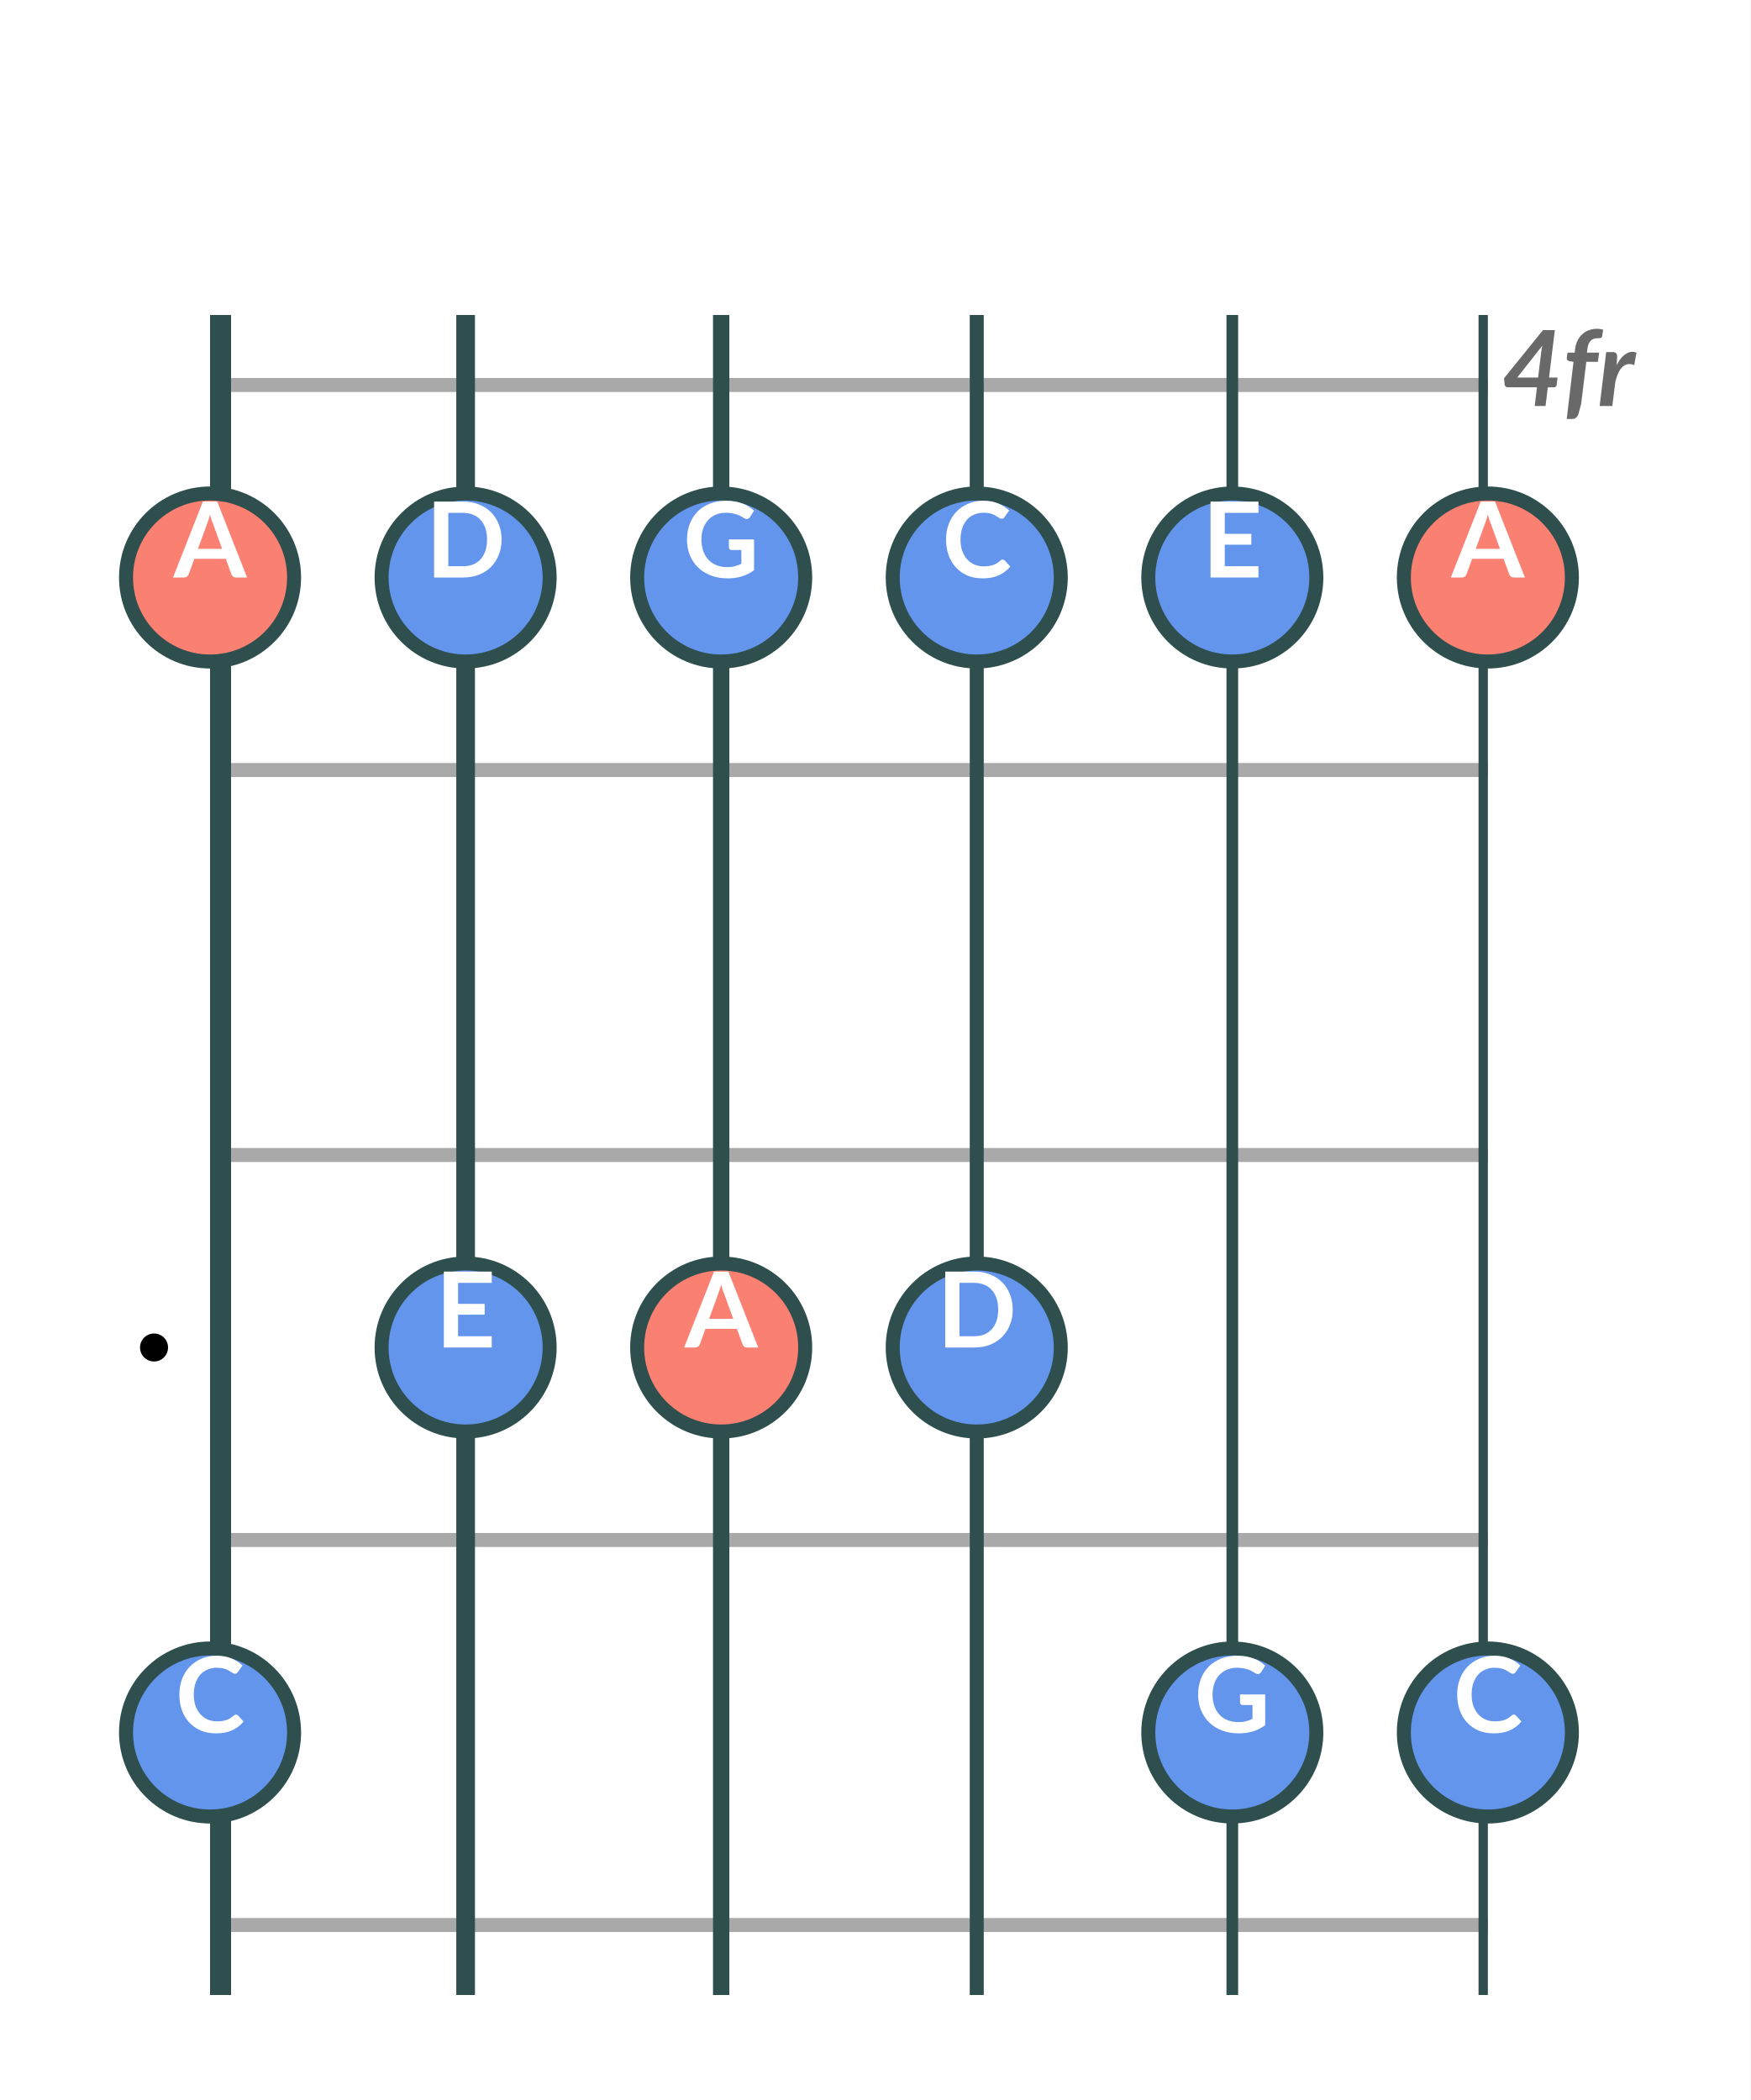
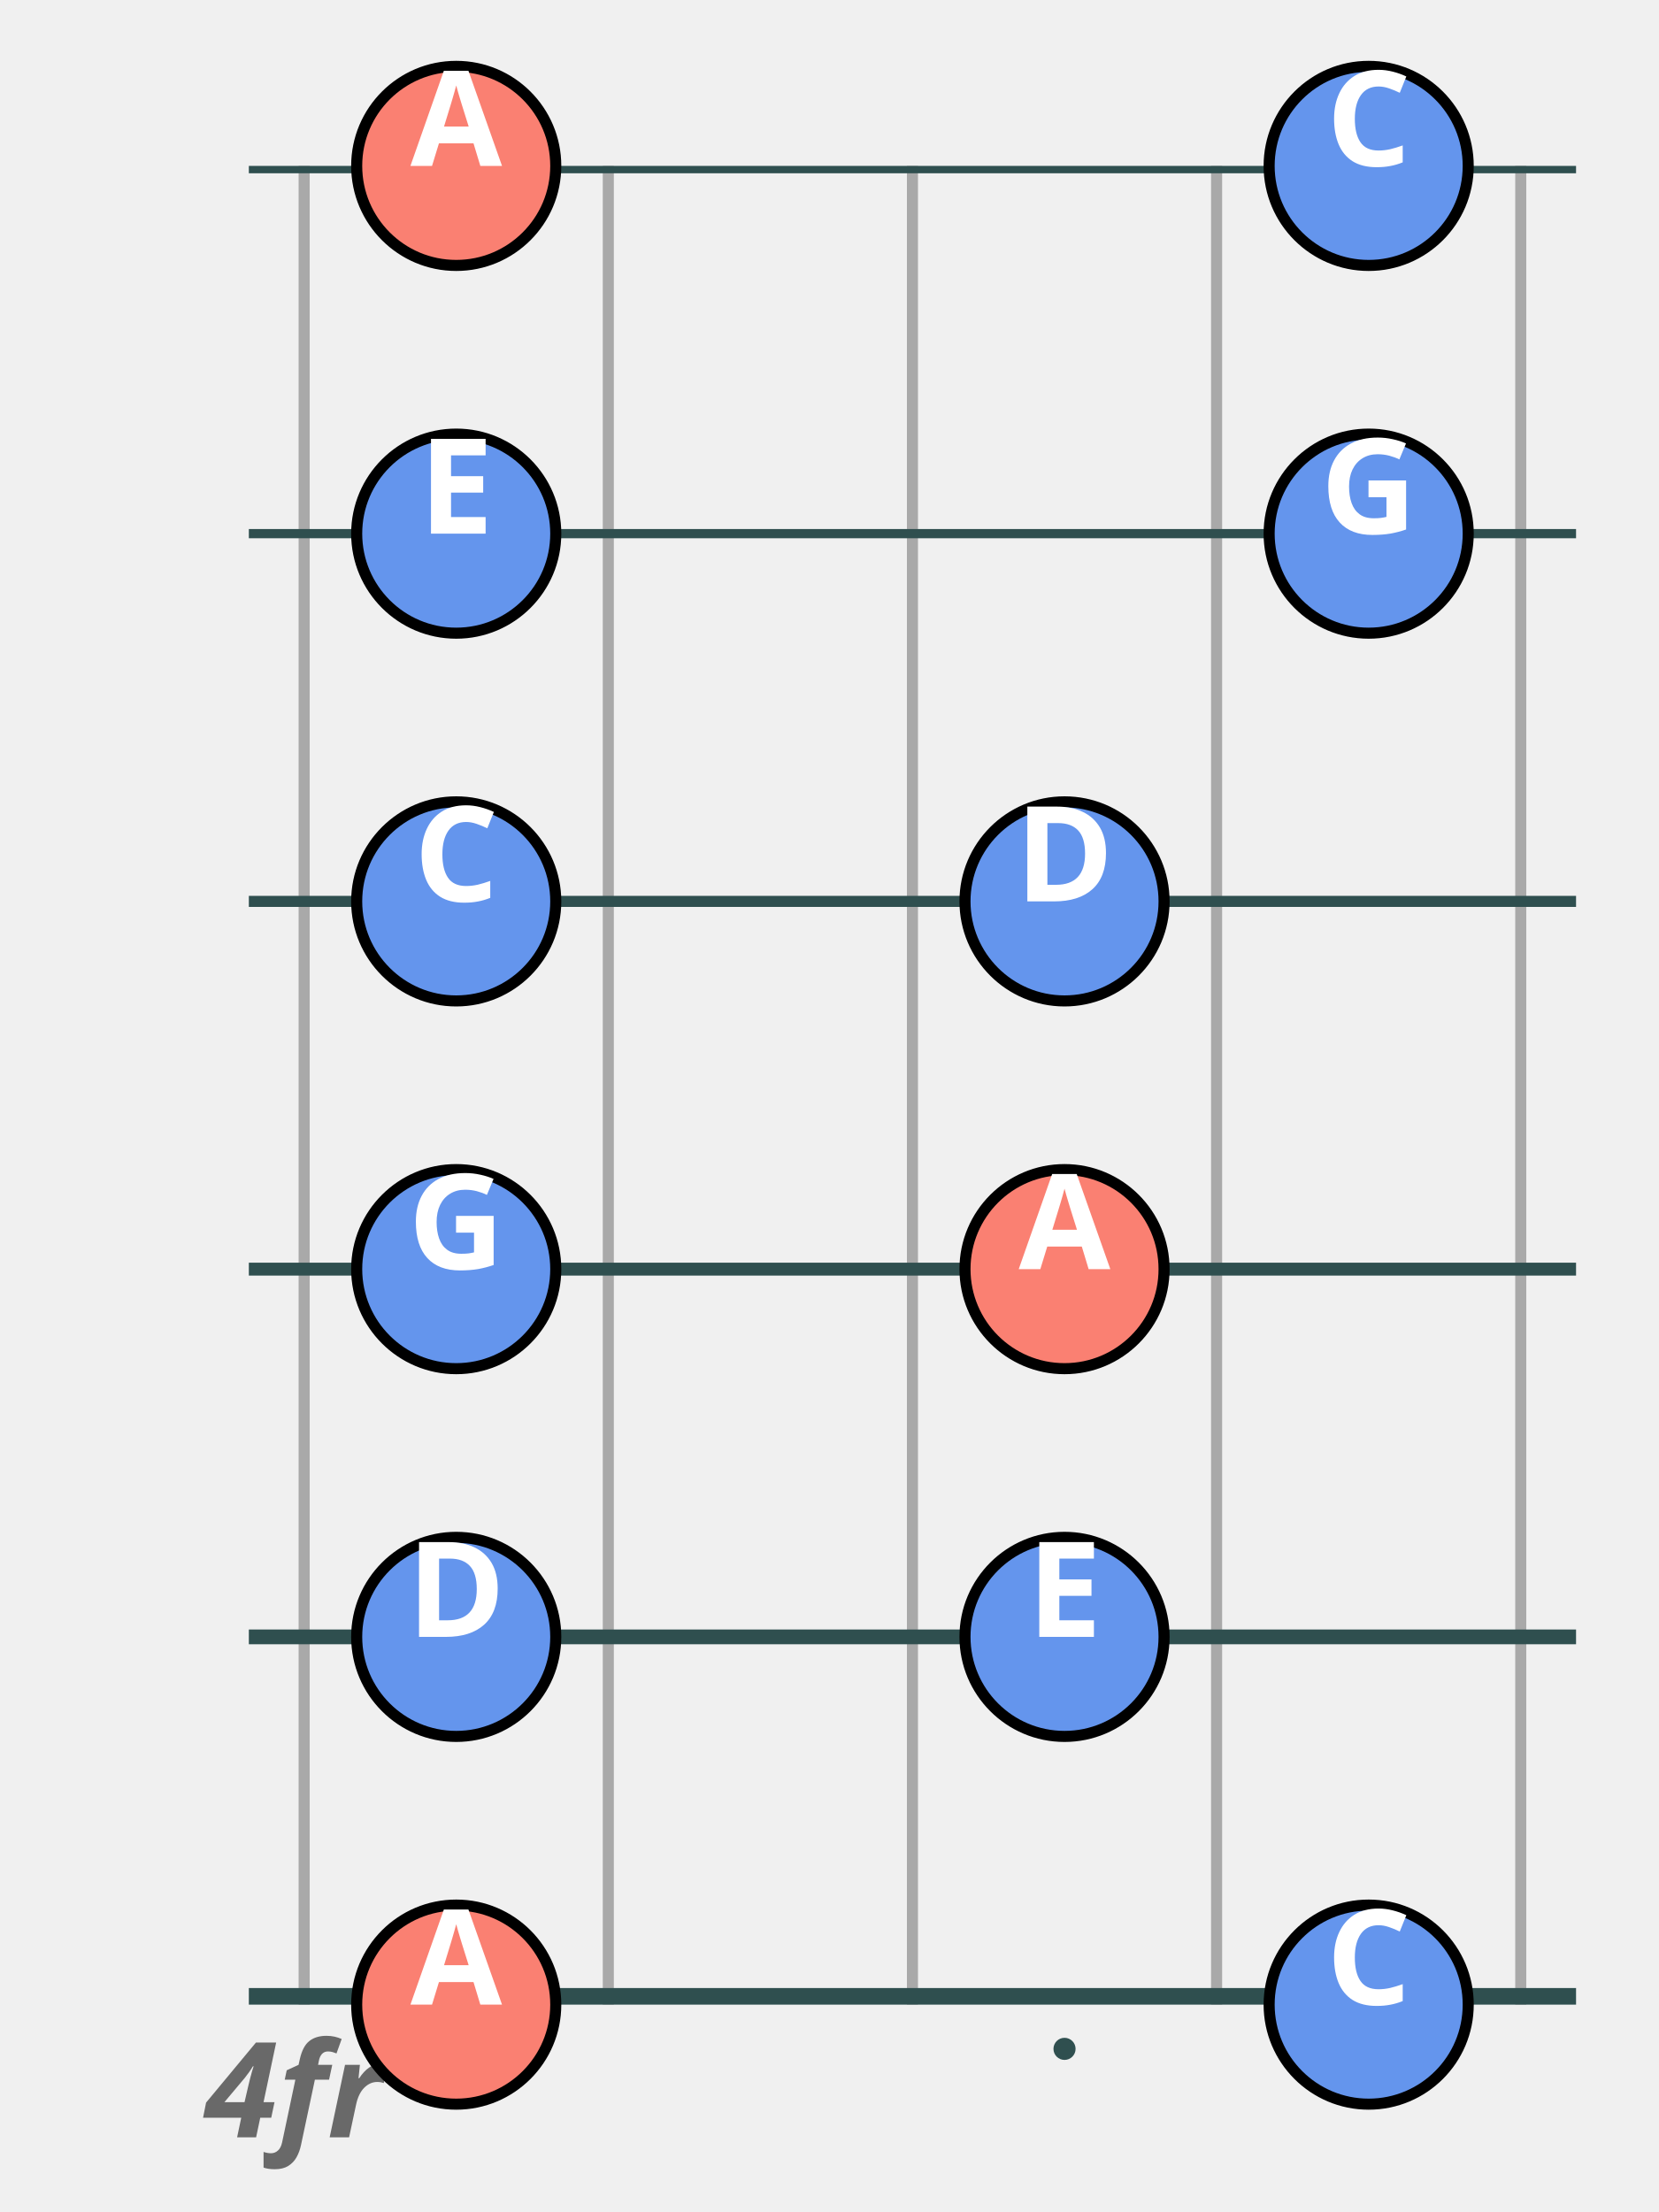
- <svg xmlns="http://www.w3.org/2000/svg" width="250" height="300" baseProfile="full" version="1.1">
+ <svg xmlns="http://www.w3.org/2000/svg" baseProfile="full" height="400" version="1.1" width="300">
  <defs />
-   <rect fill="white" x="0" y="0" width="250" height="300" />
-   <line stroke="darkgray" stroke-width="2" x1="30" y1="55.0" x2="212.5" y2="55.0" />
-   <line stroke="darkgray" stroke-width="2" x1="30" y1="110.0" x2="212.5" y2="110.0" />
-   <line stroke="darkgray" stroke-width="2" x1="30" y1="165.0" x2="212.5" y2="165.0" />
-   <line stroke="darkgray" stroke-width="2" x1="30" y1="220.0" x2="212.5" y2="220.0" />
-   <line stroke="darkgray" stroke-width="2" x1="30" y1="275.0" x2="212.5" y2="275.0" />
-   <circle fill="black" cx="22" cy="82.5" r="2" />
-   <circle fill="black" cx="22" cy="192.5" r="2" />
-   <text font-family="Lato" font-size="15" font-style="italic" font-weight="bold" fill="dimgray" text-anchor="start" x="214.5" y="58.0">4fr</text>
-   <line stroke="darkslategray" stroke-width="3.0" x1="31.5" y1="45.0" x2="31.5" y2="285.0" />
-   <line stroke="darkslategray" stroke-width="2.667" x1="66.5" y1="45.0" x2="66.5" y2="285.0" />
-   <line stroke="darkslategray" stroke-width="2.333" x1="103.0" y1="45.0" x2="103.0" y2="285.0" />
-   <line stroke="darkslategray" stroke-width="2.0" x1="139.5" y1="45.0" x2="139.5" y2="285.0" />
-   <line stroke="darkslategray" stroke-width="1.667" x1="176.0" y1="45.0" x2="176.0" y2="285.0" />
-   <line stroke="darkslategray" stroke-width="1.333" x1="211.833" y1="45.0" x2="211.833" y2="285.0" />
-   <circle fill="salmon" stroke="darkslategray" stroke-width="2" cx="30.0" cy="82.5" r="12" />
-   <text font-family="Lato" font-size="15" font-weight="bold" fill="white" text-anchor="middle" alignment-baseline="central" x="30.0" y="82.5">A</text>
-   <circle fill="cornflowerblue" stroke="darkslategray" stroke-width="2" cx="66.5" cy="82.5" r="12" />
-   <text font-family="Lato" font-size="15" font-weight="bold" fill="white" text-anchor="middle" alignment-baseline="central" x="66.5" y="82.5">D</text>
-   <circle fill="cornflowerblue" stroke="darkslategray" stroke-width="2" cx="103.0" cy="82.5" r="12" />
-   <text font-family="Lato" font-size="15" font-weight="bold" fill="white" text-anchor="middle" alignment-baseline="central" x="103.0" y="82.5">G</text>
-   <circle fill="cornflowerblue" stroke="darkslategray" stroke-width="2" cx="139.5" cy="82.5" r="12" />
-   <text font-family="Lato" font-size="15" font-weight="bold" fill="white" text-anchor="middle" alignment-baseline="central" x="139.5" y="82.5">C</text>
-   <circle fill="cornflowerblue" stroke="darkslategray" stroke-width="2" cx="176.0" cy="82.5" r="12" />
-   <text font-family="Lato" font-size="15" font-weight="bold" fill="white" text-anchor="middle" alignment-baseline="central" x="176.0" y="82.5">E</text>
-   <circle fill="salmon" stroke="darkslategray" stroke-width="2" cx="212.5" cy="82.5" r="12" />
-   <text font-family="Lato" font-size="15" font-weight="bold" fill="white" text-anchor="middle" alignment-baseline="central" x="212.5" y="82.5">A</text>
-   <circle fill="cornflowerblue" stroke="darkslategray" stroke-width="2" cx="30.0" cy="247.5" r="12" />
-   <text font-family="Lato" font-size="15" font-weight="bold" fill="white" text-anchor="middle" alignment-baseline="central" x="30.0" y="247.5">C</text>
-   <circle fill="cornflowerblue" stroke="darkslategray" stroke-width="2" cx="66.5" cy="192.5" r="12" />
-   <text font-family="Lato" font-size="15" font-weight="bold" fill="white" text-anchor="middle" alignment-baseline="central" x="66.5" y="192.5">E</text>
-   <circle fill="salmon" stroke="darkslategray" stroke-width="2" cx="103.0" cy="192.5" r="12" />
-   <text font-family="Lato" font-size="15" font-weight="bold" fill="white" text-anchor="middle" alignment-baseline="central" x="103.0" y="192.5">A</text>
-   <circle fill="cornflowerblue" stroke="darkslategray" stroke-width="2" cx="139.5" cy="192.5" r="12" />
-   <text font-family="Lato" font-size="15" font-weight="bold" fill="white" text-anchor="middle" alignment-baseline="central" x="139.5" y="192.5">D</text>
-   <circle fill="cornflowerblue" stroke="darkslategray" stroke-width="2" cx="176.0" cy="247.5" r="12" />
-   <text font-family="Lato" font-size="15" font-weight="bold" fill="white" text-anchor="middle" alignment-baseline="central" x="176.0" y="247.5">G</text>
-   <circle fill="cornflowerblue" stroke="darkslategray" stroke-width="2" cx="212.5" cy="247.5" r="12" />
-   <text font-family="Lato" font-size="15" font-weight="bold" fill="white" text-anchor="middle" alignment-baseline="central" x="212.5" y="247.5">C</text>
+   <line stroke="darkgray" stroke-width="2" x1="55.0" x2="55.0" y1="30" y2="362.5" />
+   <line stroke="darkgray" stroke-width="2" x1="110.0" x2="110.0" y1="30" y2="362.5" />
+   <line stroke="darkgray" stroke-width="2" x1="165.0" x2="165.0" y1="30" y2="362.5" />
+   <line stroke="darkgray" stroke-width="2" x1="220.0" x2="220.0" y1="30" y2="362.5" />
+   <line stroke="darkgray" stroke-width="2" x1="275.0" x2="275.0" y1="30" y2="362.5" />
+   <circle cx="82.5" cy="370.5" fill="darkslategray" r="2" />
+   <circle cx="192.5" cy="370.5" fill="darkslategray" r="2" />
+   <text fill="dimgray" font-family="Verdana" font-size="24" font-style="italic" font-weight="bold" text-anchor="start" x="37.0" y="386.5">4fr</text>
+   <line stroke="darkslategray" stroke-width="3.0" x1="45.0" x2="285.0" y1="361.0" y2="361.0" />
+   <line stroke="darkslategray" stroke-width="2.667" x1="45.0" x2="285.0" y1="296.0" y2="296.0" />
+   <line stroke="darkslategray" stroke-width="2.333" x1="45.0" x2="285.0" y1="229.5" y2="229.5" />
+   <line stroke="darkslategray" stroke-width="2.0" x1="45.0" x2="285.0" y1="163.0" y2="163.0" />
+   <line stroke="darkslategray" stroke-width="1.667" x1="45.0" x2="285.0" y1="96.5" y2="96.5" />
+   <line stroke="darkslategray" stroke-width="1.333" x1="45.0" x2="285.0" y1="30.667" y2="30.667" />
+   <circle cx="82.5" cy="362.5" fill="salmon" r="18" stroke="black" stroke-width="2" />
+   <text alignment-baseline="central" fill="white" font-family="Verdana" font-size="24" font-weight="bold" text-anchor="middle" x="82.5" y="362.5">A</text>
+   <circle cx="82.5" cy="296.0" fill="cornflowerblue" r="18" stroke="black" stroke-width="2" />
+   <text alignment-baseline="central" fill="white" font-family="Verdana" font-size="24" font-weight="bold" text-anchor="middle" x="82.5" y="296.0">D</text>
+   <circle cx="82.5" cy="229.5" fill="cornflowerblue" r="18" stroke="black" stroke-width="2" />
+   <text alignment-baseline="central" fill="white" font-family="Verdana" font-size="24" font-weight="bold" text-anchor="middle" x="82.5" y="229.5">G</text>
+   <circle cx="82.5" cy="163.0" fill="cornflowerblue" r="18" stroke="black" stroke-width="2" />
+   <text alignment-baseline="central" fill="white" font-family="Verdana" font-size="24" font-weight="bold" text-anchor="middle" x="82.5" y="163.0">C</text>
+   <circle cx="82.5" cy="96.5" fill="cornflowerblue" r="18" stroke="black" stroke-width="2" />
+   <text alignment-baseline="central" fill="white" font-family="Verdana" font-size="24" font-weight="bold" text-anchor="middle" x="82.5" y="96.5">E</text>
+   <circle cx="82.5" cy="30.0" fill="salmon" r="18" stroke="black" stroke-width="2" />
+   <text alignment-baseline="central" fill="white" font-family="Verdana" font-size="24" font-weight="bold" text-anchor="middle" x="82.5" y="30.0">A</text>
+   <circle cx="247.5" cy="362.5" fill="cornflowerblue" r="18" stroke="black" stroke-width="2" />
+   <text alignment-baseline="central" fill="white" font-family="Verdana" font-size="24" font-weight="bold" text-anchor="middle" x="247.5" y="362.5">C</text>
+   <circle cx="192.5" cy="296.0" fill="cornflowerblue" r="18" stroke="black" stroke-width="2" />
+   <text alignment-baseline="central" fill="white" font-family="Verdana" font-size="24" font-weight="bold" text-anchor="middle" x="192.5" y="296.0">E</text>
+   <circle cx="192.5" cy="229.5" fill="salmon" r="18" stroke="black" stroke-width="2" />
+   <text alignment-baseline="central" fill="white" font-family="Verdana" font-size="24" font-weight="bold" text-anchor="middle" x="192.5" y="229.5">A</text>
+   <circle cx="192.5" cy="163.0" fill="cornflowerblue" r="18" stroke="black" stroke-width="2" />
+   <text alignment-baseline="central" fill="white" font-family="Verdana" font-size="24" font-weight="bold" text-anchor="middle" x="192.5" y="163.0">D</text>
+   <circle cx="247.5" cy="96.5" fill="cornflowerblue" r="18" stroke="black" stroke-width="2" />
+   <text alignment-baseline="central" fill="white" font-family="Verdana" font-size="24" font-weight="bold" text-anchor="middle" x="247.5" y="96.5">G</text>
+   <circle cx="247.5" cy="30.0" fill="cornflowerblue" r="18" stroke="black" stroke-width="2" />
+   <text alignment-baseline="central" fill="white" font-family="Verdana" font-size="24" font-weight="bold" text-anchor="middle" x="247.5" y="30.0">C</text>
</svg>
